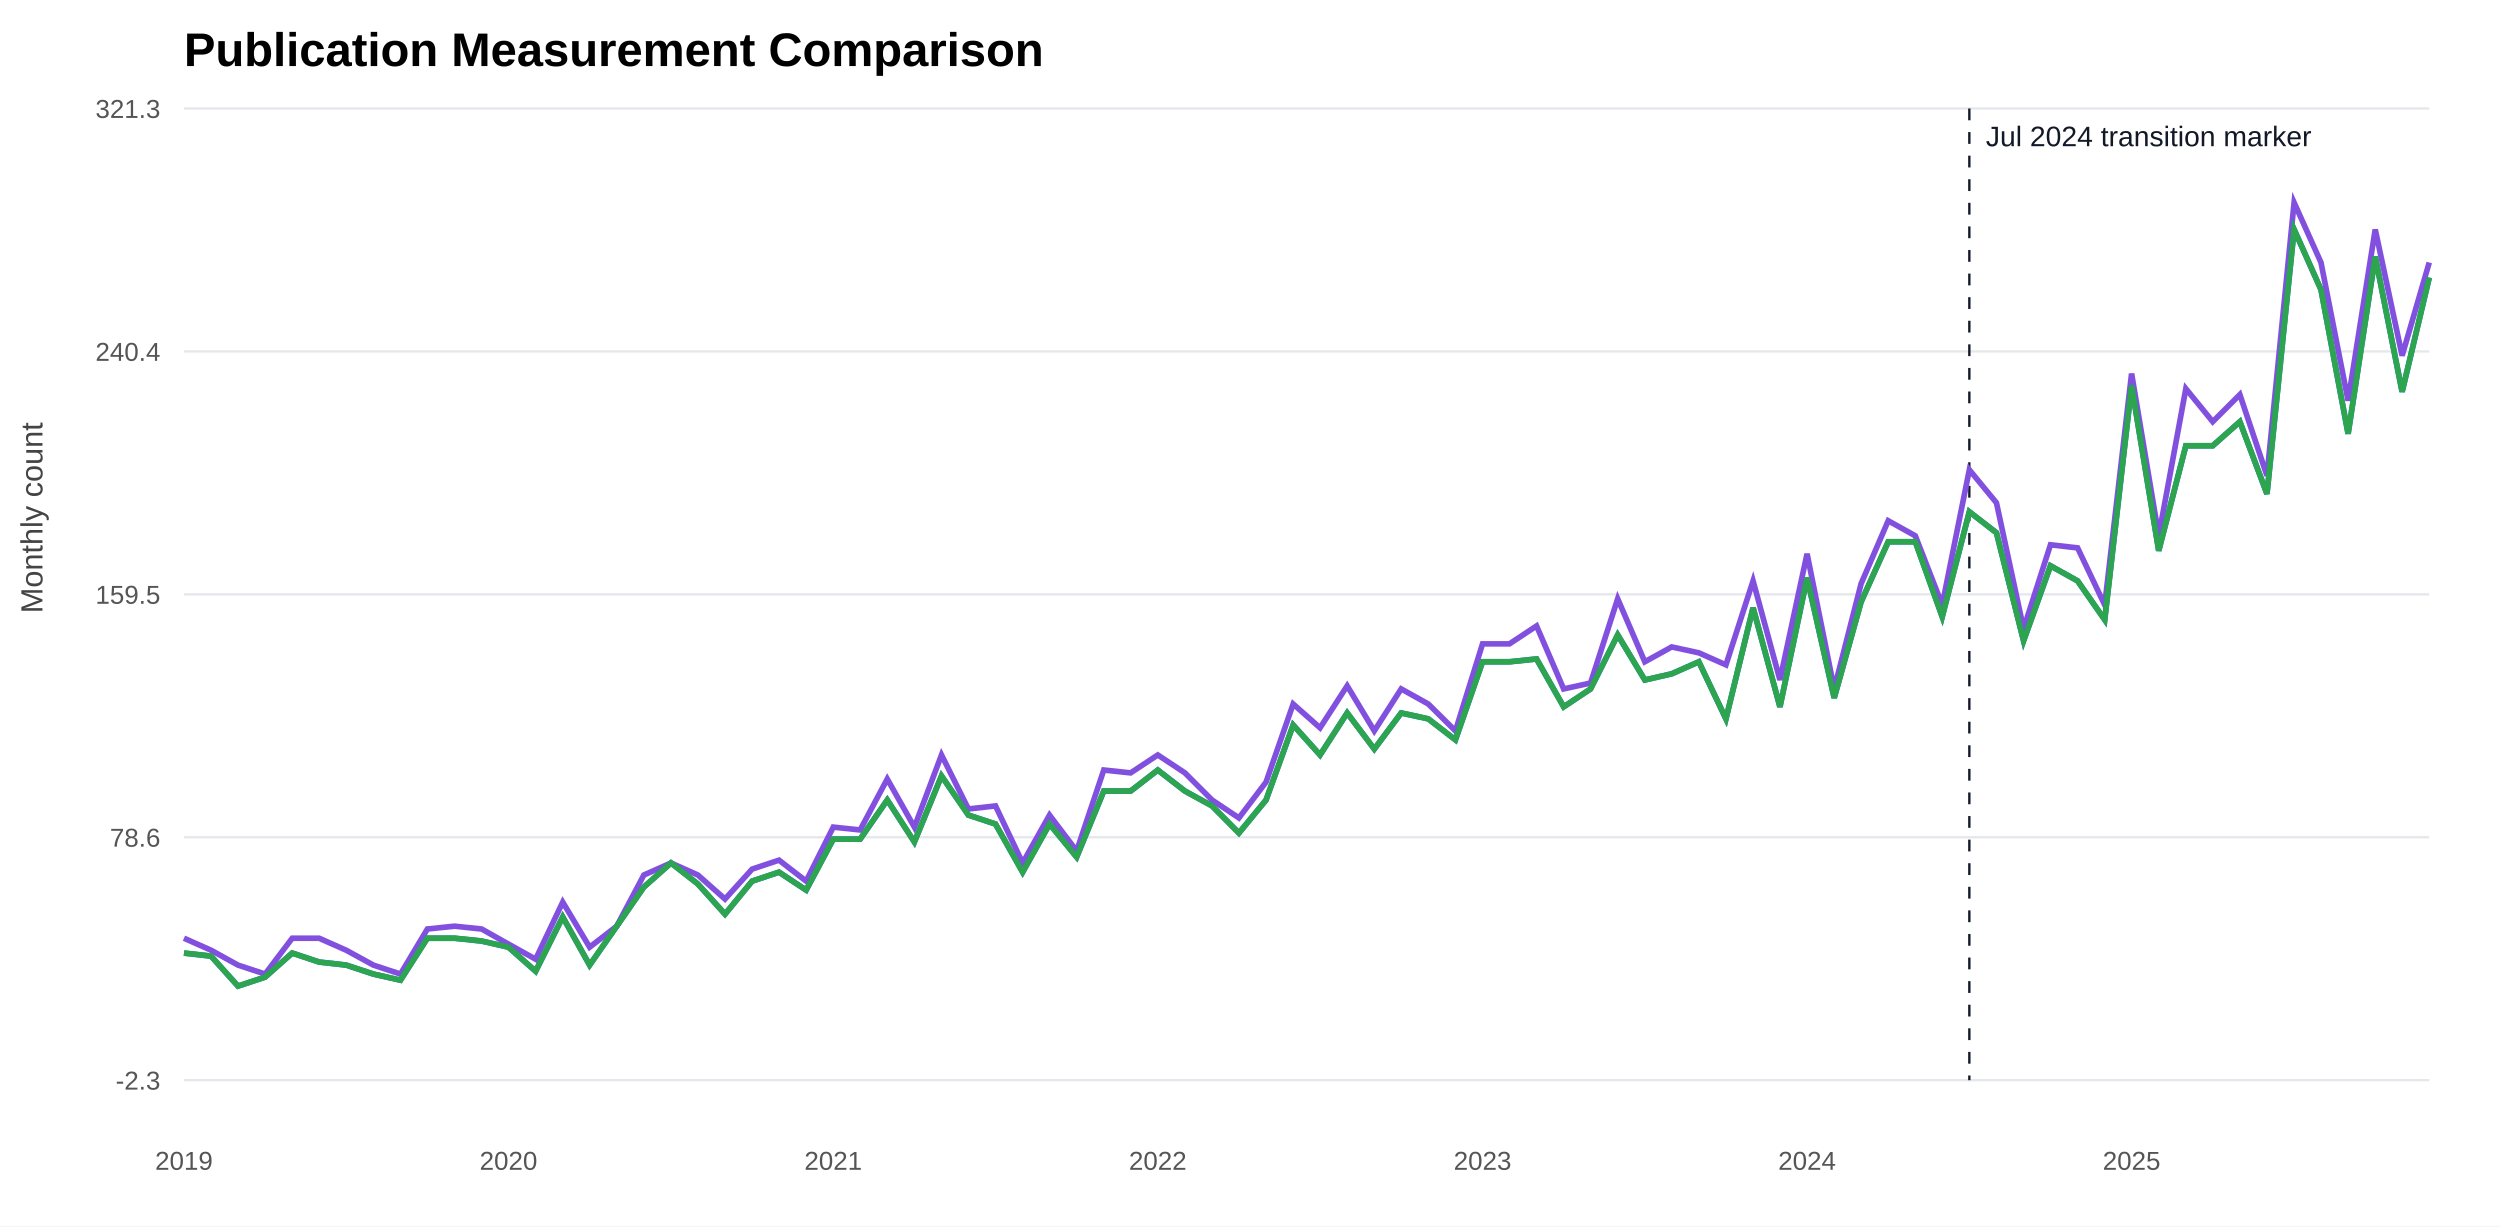
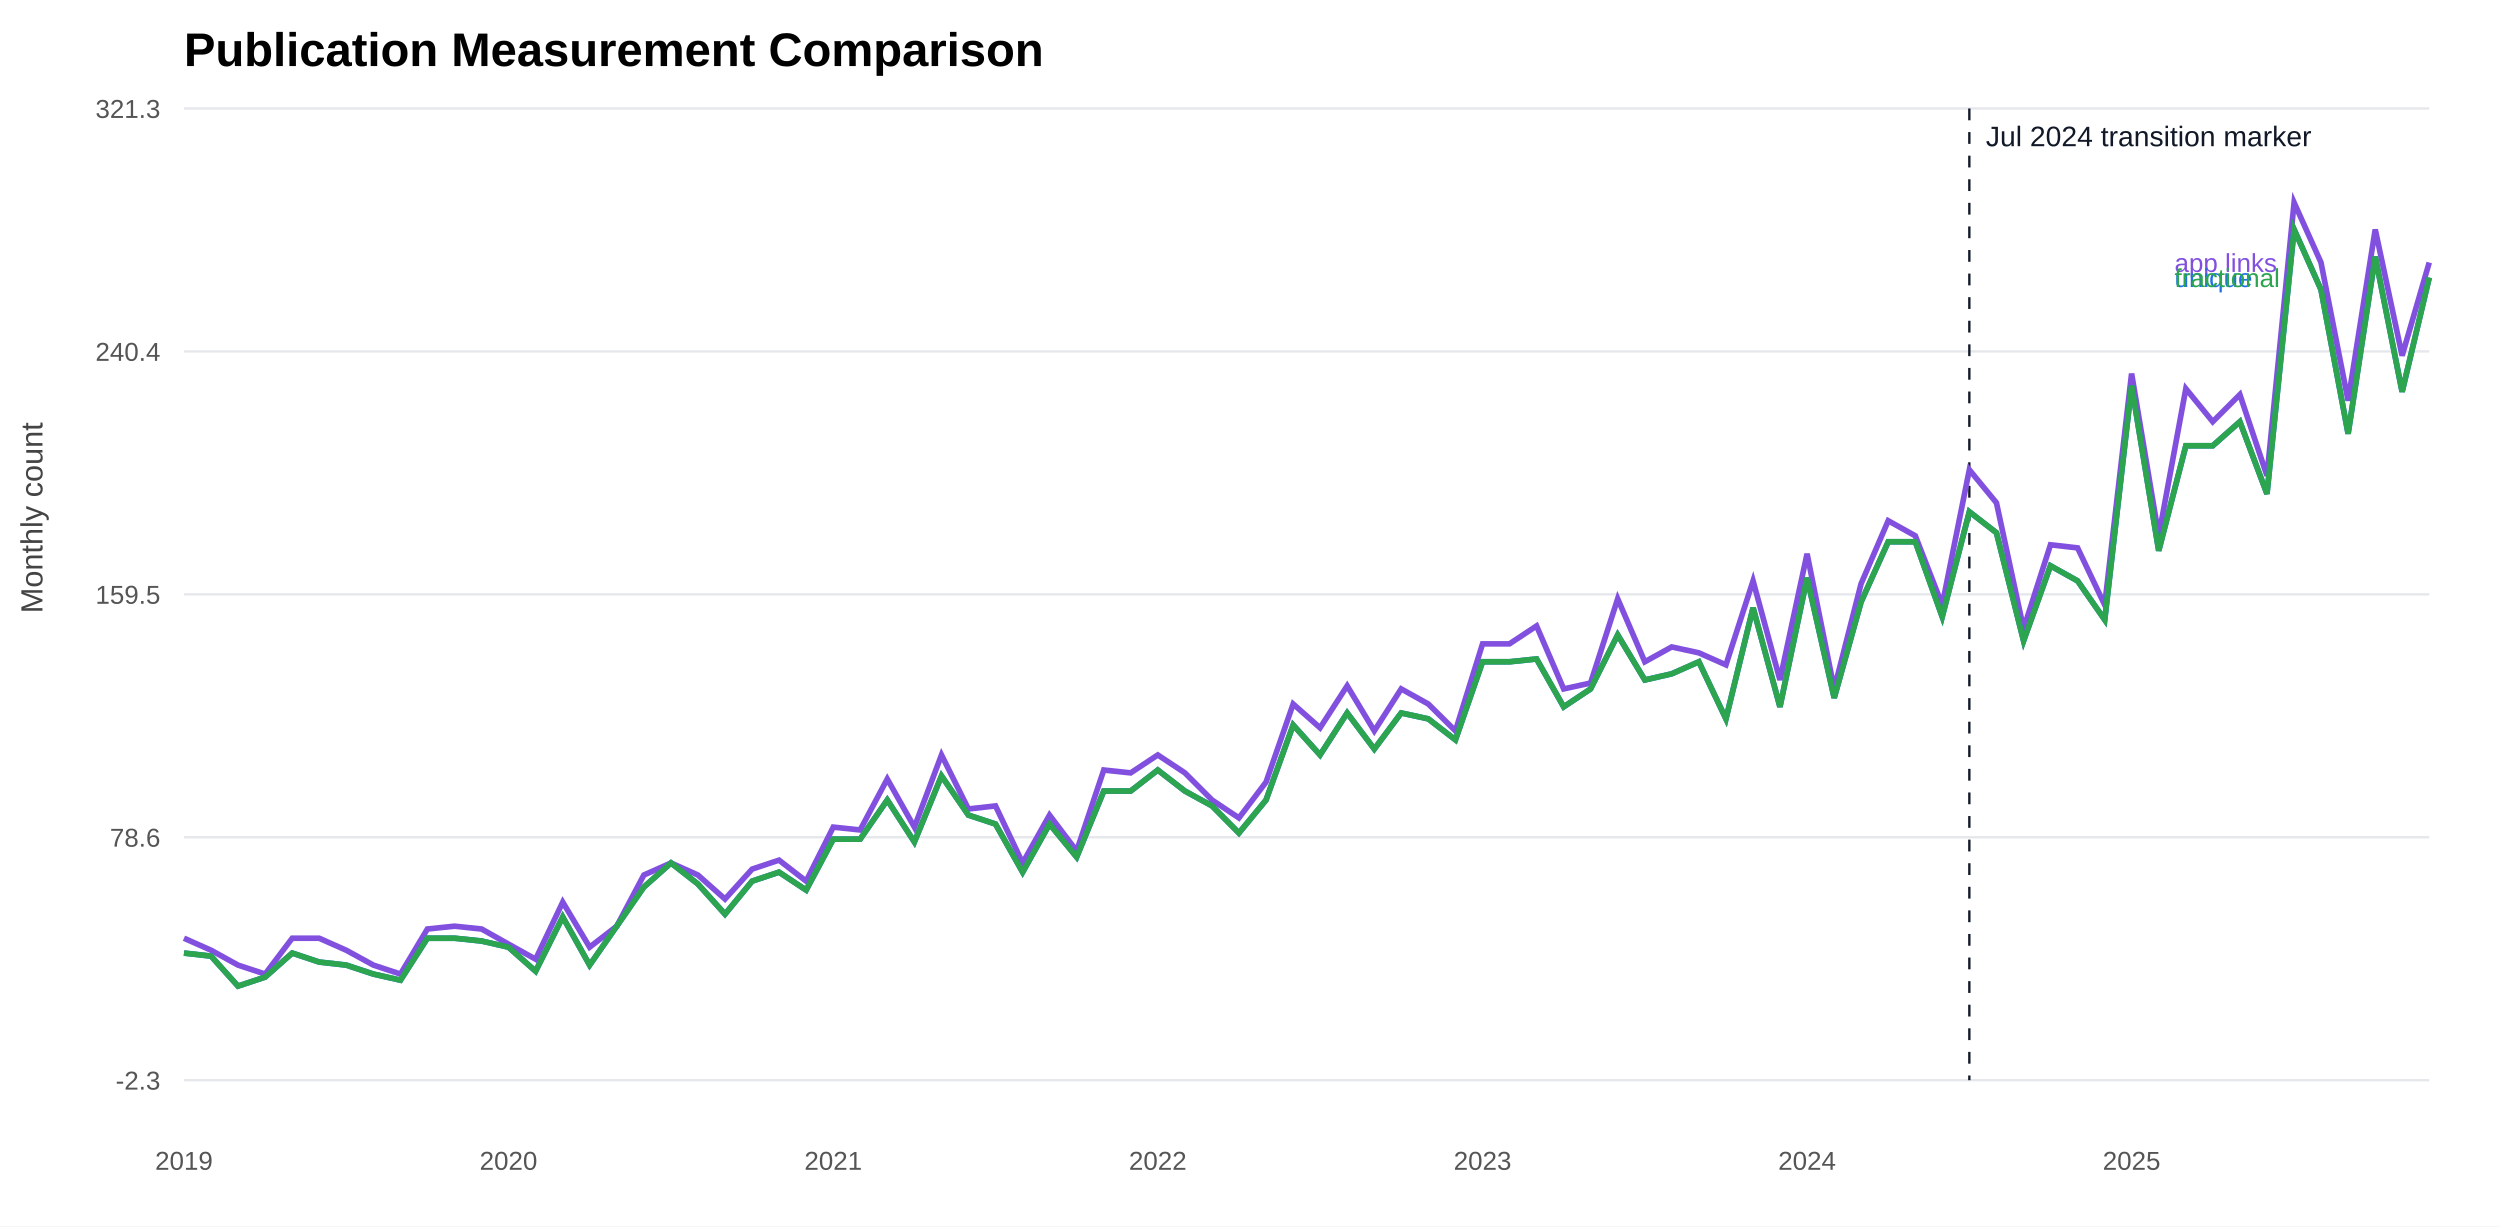
<svg xmlns="http://www.w3.org/2000/svg" width="1060" height="520" viewBox="0 0 1060 520">
  <rect width="100%" height="100%" fill="#ffffff" />
  <text x="78" y="28" font-family="Arial" font-size="20" font-weight="700">Publication Measurement Comparison</text>
  <text x="18" y="260.0" transform="rotate(-90 18 260.0)" font-family="Arial" font-size="13" fill="#444">Monthly count</text>
  <line x1="78" x2="1030" y1="46.0" y2="46.0" stroke="#e5e7eb" />
  <text x="68" y="50.0" text-anchor="end" font-family="Arial" font-size="11" fill="#555">321.3</text>
  <line x1="78" x2="1030" y1="149.0" y2="149.0" stroke="#e5e7eb" />
  <text x="68" y="153.0" text-anchor="end" font-family="Arial" font-size="11" fill="#555">240.4</text>
  <line x1="78" x2="1030" y1="252.0" y2="252.0" stroke="#e5e7eb" />
  <text x="68" y="256.0" text-anchor="end" font-family="Arial" font-size="11" fill="#555">159.5</text>
  <line x1="78" x2="1030" y1="355.0" y2="355.0" stroke="#e5e7eb" />
  <text x="68" y="359.0" text-anchor="end" font-family="Arial" font-size="11" fill="#555">78.6</text>
  <line x1="78" x2="1030" y1="458.0" y2="458.0" stroke="#e5e7eb" />
  <text x="68" y="462.0" text-anchor="end" font-family="Arial" font-size="11" fill="#555">-2.3</text>
  <line x1="835.0" x2="835.0" y1="46" y2="458" stroke="#111827" stroke-dasharray="5 5" />
  <text x="842.0" y="62" font-family="Arial" font-size="12" fill="#111827">Jul 2024 transition marker</text>
  <path d="M78.0,397.8 L89.5,402.9 L100.9,409.2 L112.4,413.0 L123.9,397.8 L135.3,397.8 L146.8,402.9 L158.3,409.2 L169.8,413.0 L181.2,393.9 L192.7,392.7 L204.2,393.9 L215.6,400.3 L227.1,406.7 L238.6,382.5 L250.0,401.6 L261.5,392.7 L273.0,371.0 L284.5,365.9 L295.9,371.0 L307.4,381.2 L318.9,368.5 L330.3,364.7 L341.8,373.6 L353.3,350.7 L364.7,351.9 L376.2,330.3 L387.7,350.7 L399.2,320.1 L410.6,343.0 L422.1,341.7 L433.6,365.9 L445.0,345.6 L456.5,360.8 L468.0,326.5 L479.4,327.7 L490.9,320.1 L502.4,327.7 L513.9,339.2 L525.3,346.8 L536.8,331.6 L548.3,298.5 L559.7,308.6 L571.2,290.8 L582.7,309.9 L594.1,292.1 L605.6,298.5 L617.1,309.9 L628.6,273.0 L640.0,273.0 L651.5,265.4 L663.0,292.1 L674.4,289.6 L685.9,253.9 L697.4,280.6 L708.8,274.3 L720.3,276.8 L731.8,281.9 L743.3,246.3 L754.7,288.3 L766.2,234.8 L777.7,292.1 L789.1,247.5 L800.6,220.8 L812.1,227.2 L823.5,256.5 L835.0,199.2 L846.5,213.2 L858.0,266.6 L869.4,231.0 L880.9,232.3 L892.4,256.5 L903.8,158.4 L915.3,227.2 L926.8,164.8 L938.2,178.8 L949.7,167.3 L961.2,201.7 L972.7,85.9 L984.1,111.3 L995.6,169.9 L1007.1,97.3 L1018.5,150.8 L1030.0,111.3" fill="none" stroke="#8250df" stroke-width="2.4" />
+   <text x="922.0" y="115.3" font-family="Arial" font-size="11" fill="#8250df">app links</text>
  <path d="M78.0,404.1 L89.5,405.4 L100.9,418.1 L112.4,414.3 L123.9,404.1 L135.3,407.9 L146.8,409.2 L158.3,413.0 L169.8,415.6 L181.2,397.8 L192.7,397.8 L204.2,399.0 L215.6,401.6 L227.1,411.8 L238.6,388.8 L250.0,409.2 L261.5,392.7 L273.0,376.1 L284.5,365.9 L295.9,374.8 L307.4,387.6 L318.9,373.6 L330.3,369.8 L341.8,377.4 L353.3,355.8 L364.7,355.8 L376.2,339.2 L387.7,357.0 L399.2,329.0 L410.6,345.6 L422.1,349.4 L433.6,369.8 L445.0,349.4 L456.5,363.4 L468.0,335.4 L479.4,335.4 L490.9,326.5 L502.4,335.4 L513.9,341.7 L525.3,353.2 L536.8,339.2 L548.3,307.4 L559.7,320.1 L571.2,302.3 L582.7,317.6 L594.1,302.3 L605.6,304.8 L617.1,313.7 L628.6,280.6 L640.0,280.6 L651.5,279.4 L663.0,299.7 L674.4,292.1 L685.9,269.2 L697.4,288.3 L708.8,285.7 L720.3,280.6 L731.8,304.8 L743.3,257.7 L754.7,299.7 L766.2,245.0 L777.7,295.9 L789.1,255.2 L800.6,229.7 L812.1,229.7 L823.5,261.5 L835.0,217.0 L846.5,225.9 L858.0,271.7 L869.4,239.9 L880.9,246.3 L892.4,262.8 L903.8,163.5 L915.3,233.5 L926.8,189.0 L938.2,189.0 L949.7,178.8 L961.2,209.4 L972.7,97.3 L984.1,122.8 L995.6,183.9 L1007.1,108.8 L1018.5,166.1 L1030.0,117.7" fill="none" stroke="#1f6feb" stroke-width="2.4" />
+   <text x="922.0" y="121.7" font-family="Arial" font-size="11" fill="#1f6feb">unique</text>
  <path d="M78.0,404.1 L89.5,405.4 L100.9,418.1 L112.4,414.3 L123.9,404.1 L135.3,407.9 L146.8,409.2 L158.3,413.0 L169.8,415.6 L181.2,397.8 L192.7,397.8 L204.2,399.0 L215.6,401.6 L227.1,411.8 L238.6,388.8 L250.0,409.2 L261.5,392.7 L273.0,376.1 L284.5,365.9 L295.9,374.8 L307.4,387.6 L318.9,373.6 L330.3,369.8 L341.8,377.4 L353.3,355.8 L364.7,355.8 L376.2,339.2 L387.7,357.0 L399.2,329.0 L410.6,345.6 L422.1,349.4 L433.6,369.8 L445.0,349.4 L456.5,363.4 L468.0,335.4 L479.4,335.4 L490.9,326.5 L502.4,335.4 L513.9,341.7 L525.3,353.2 L536.8,339.2 L548.3,307.4 L559.7,320.1 L571.2,302.3 L582.7,317.6 L594.1,302.3 L605.6,304.8 L617.1,313.7 L628.6,280.6 L640.0,280.6 L651.5,279.4 L663.0,299.7 L674.4,292.1 L685.9,269.2 L697.4,288.3 L708.8,285.7 L720.3,280.6 L731.8,304.8 L743.3,257.7 L754.7,299.7 L766.2,245.0 L777.7,295.9 L789.1,255.2 L800.6,229.7 L812.1,229.7 L823.5,261.5 L835.0,217.0 L846.5,225.9 L858.0,271.7 L869.4,239.9 L880.9,246.3 L892.4,262.8 L903.8,163.5 L915.3,233.5 L926.8,189.0 L938.2,189.0 L949.7,178.8 L961.2,209.4 L972.7,97.3 L984.1,122.8 L995.6,183.9 L1007.1,108.8 L1018.5,166.1 L1030.0,117.7" fill="none" stroke="#2da44e" stroke-width="2.4" />
+   <text x="922.0" y="121.7" font-family="Arial" font-size="11" fill="#2da44e">fractional</text>
  <text x="78.0" y="496" text-anchor="middle" font-family="Arial" font-size="11" fill="#555">2019</text>
  <text x="215.6" y="496" text-anchor="middle" font-family="Arial" font-size="11" fill="#555">2020</text>
  <text x="353.3" y="496" text-anchor="middle" font-family="Arial" font-size="11" fill="#555">2021</text>
  <text x="490.9" y="496" text-anchor="middle" font-family="Arial" font-size="11" fill="#555">2022</text>
  <text x="628.6" y="496" text-anchor="middle" font-family="Arial" font-size="11" fill="#555">2023</text>
  <text x="766.2" y="496" text-anchor="middle" font-family="Arial" font-size="11" fill="#555">2024</text>
  <text x="903.8" y="496" text-anchor="middle" font-family="Arial" font-size="11" fill="#555">2025</text>
</svg>
